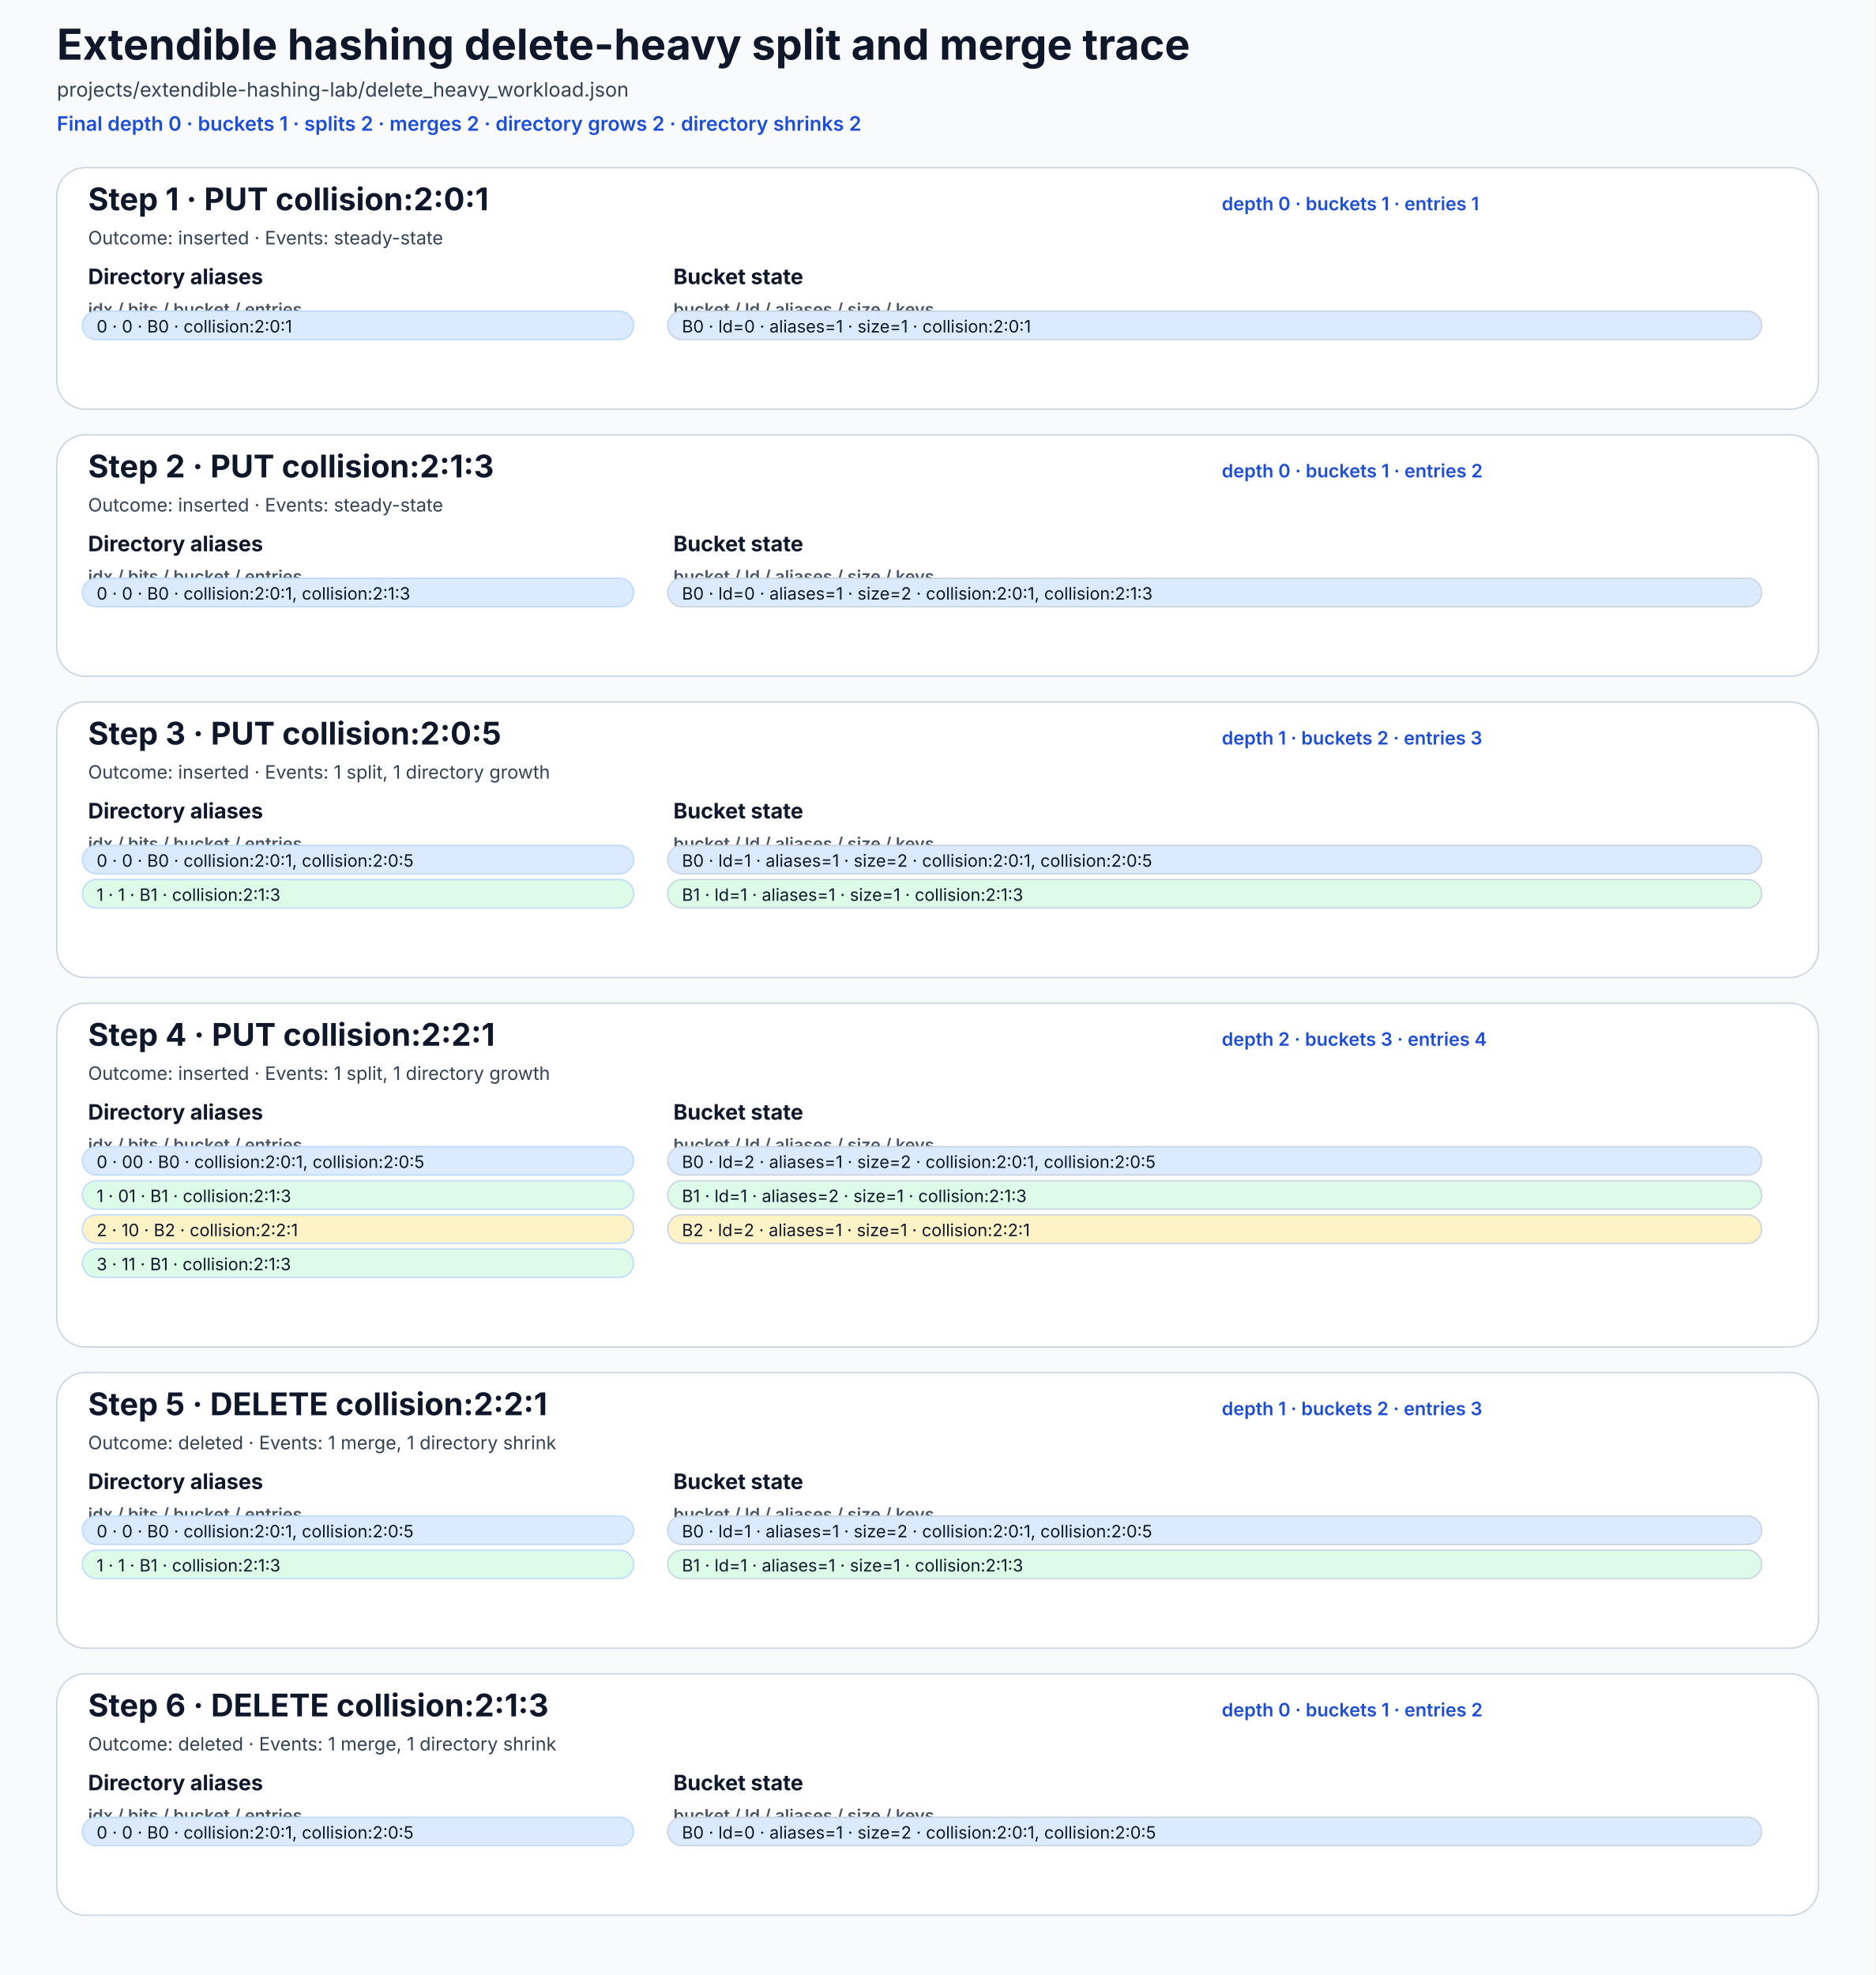
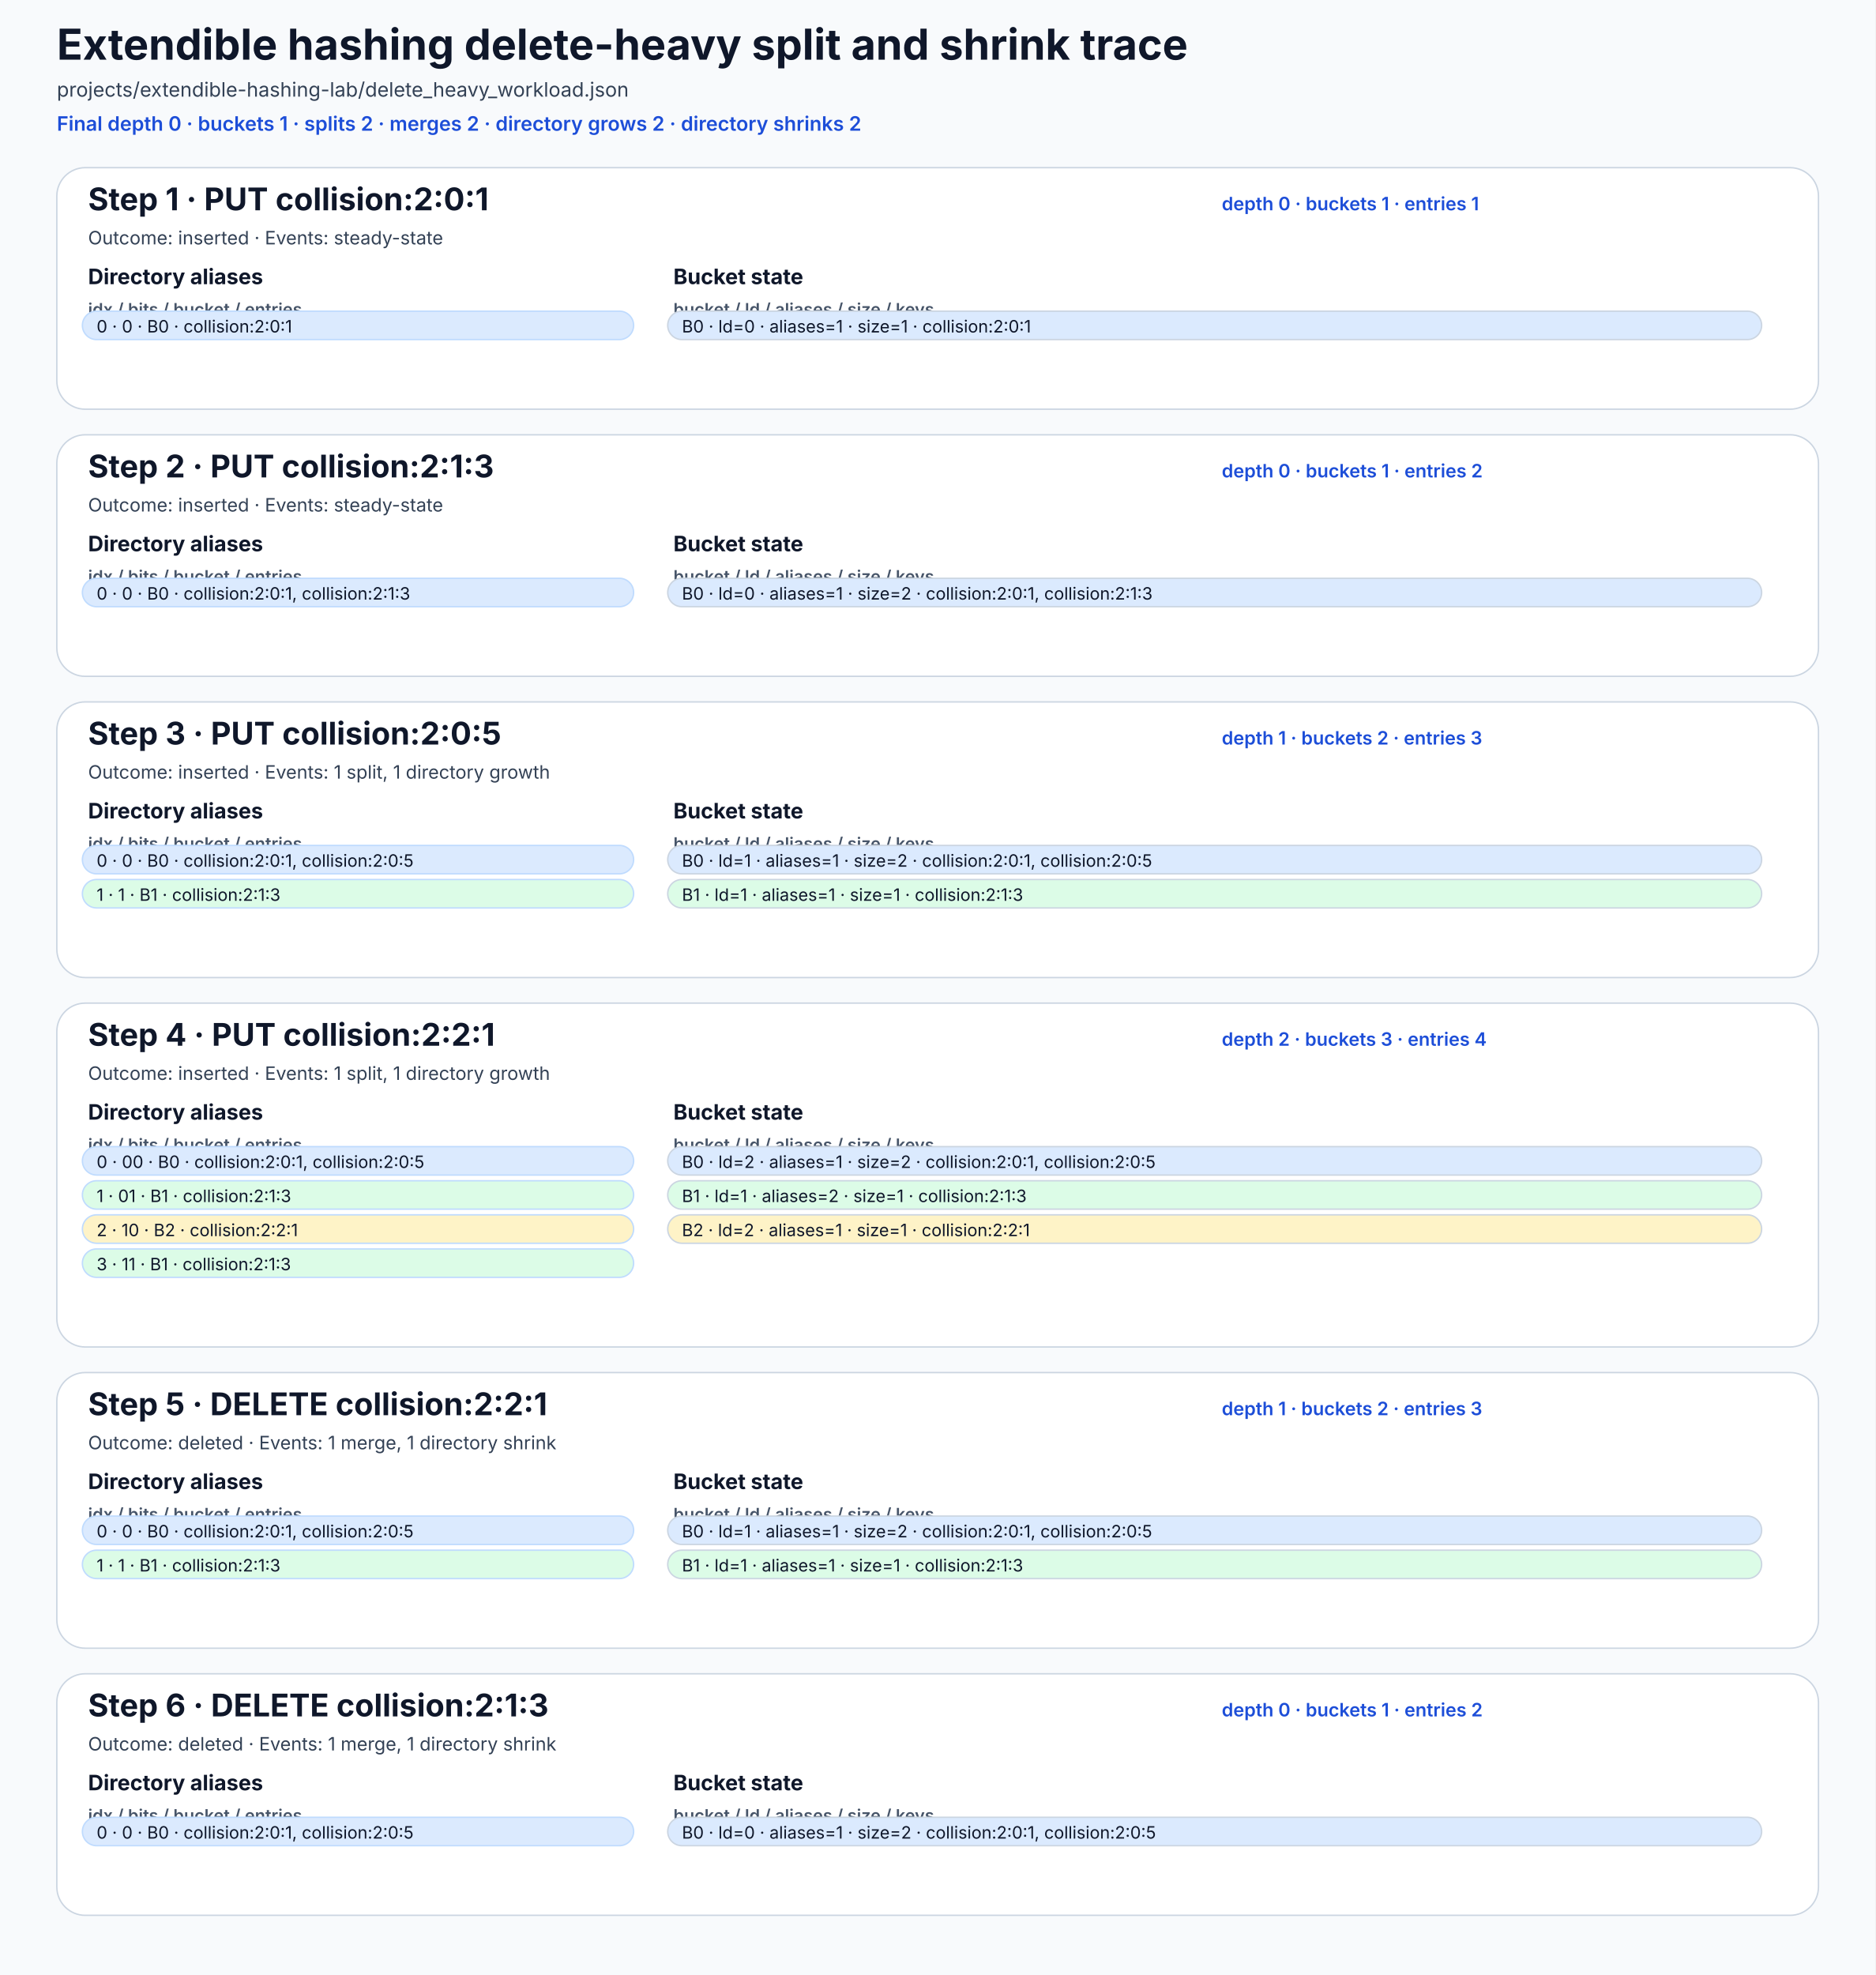
- <svg xmlns="http://www.w3.org/2000/svg" width="1320" height="1390" viewBox="0 0 1320 1390" role="img" aria-labelledby="viz-title-2b5af34a1ac8f000 viz-desc-af9a89accf848fca">
+ <svg xmlns="http://www.w3.org/2000/svg" width="1320" height="1390" viewBox="0 0 1320 1390" role="img" aria-labelledby="viz-title-5e6d2782f7d7cec5 viz-desc-03a514211a8e8f35">
  <rect width="1320" height="100%" fill="#f8fafc" />
-   <text x="40" y="42" font-family="Inter,Segoe UI,Arial,sans-serif" font-size="30" font-weight="700" fill="#0f172a">Extendible hashing delete-heavy split and merge trace</text>
+   <text x="40" y="42" font-family="Inter,Segoe UI,Arial,sans-serif" font-size="30" font-weight="700" fill="#0f172a">Extendible hashing delete-heavy split and shrink trace</text>
  <text x="40" y="68" font-family="Inter,Segoe UI,Arial,sans-serif" font-size="14" font-weight="400" fill="#334155">projects/extendible-hashing-lab/delete_heavy_workload.json</text>
  <text x="40" y="92" font-family="Inter,Segoe UI,Arial,sans-serif" font-size="14" font-weight="600" fill="#1d4ed8">Final depth 0 · buckets 1 · splits 2 · merges 2 · directory grows 2 · directory shrinks 2</text>
  <rect x="40" y="118" width="1240" height="170" rx="20" fill="#ffffff" stroke="#cbd5e1" />
  <g>
    <text x="62" y="148" font-family="Inter,Segoe UI,Arial,sans-serif" font-size="22" font-weight="700" fill="#0f172a">Step 1 · PUT collision:2:0:1</text>
    <text x="62" y="172" font-family="Inter,Segoe UI,Arial,sans-serif" font-size="13" font-weight="400" fill="#334155">Outcome: inserted · Events: steady-state</text>
    <text x="860" y="148" font-family="Inter,Segoe UI,Arial,sans-serif" font-size="13" font-weight="600" fill="#1d4ed8">depth 0 · buckets 1 · entries 1</text>
  </g>
  <text x="62" y="200" font-family="Inter,Segoe UI,Arial,sans-serif" font-size="15" font-weight="700" fill="#0f172a">Directory aliases</text>
  <text x="474" y="200" font-family="Inter,Segoe UI,Arial,sans-serif" font-size="15" font-weight="700" fill="#0f172a">Bucket state</text>
  <text x="62" y="222" font-family="Inter,Segoe UI,Arial,sans-serif" font-size="12" font-weight="600" fill="#475569">idx / bits / bucket / entries</text>
  <text x="474" y="222" font-family="Inter,Segoe UI,Arial,sans-serif" font-size="12" font-weight="600" fill="#475569">bucket / ld / aliases / size / keys</text>
  <g>
    <rect x="58" y="219" width="388" height="20" rx="10" fill="#dbeafe" stroke="#bfdbfe" />
    <text x="68" y="234" font-family="Inter,Segoe UI,Arial,sans-serif" font-size="12" font-weight="400" fill="#0f172a"> 0 · 0 · B0 · collision:2:0:1</text>
  </g>
  <g>
    <rect x="470" y="219" width="770" height="20" rx="10" fill="#dbeafe" stroke="#cbd5e1" />
    <text x="480" y="234" font-family="Inter,Segoe UI,Arial,sans-serif" font-size="12" font-weight="400" fill="#0f172a">B0 · ld=0 · aliases=1 · size=1 · collision:2:0:1</text>
  </g>
  <rect x="40" y="306" width="1240" height="170" rx="20" fill="#ffffff" stroke="#cbd5e1" />
  <g>
    <text x="62" y="336" font-family="Inter,Segoe UI,Arial,sans-serif" font-size="22" font-weight="700" fill="#0f172a">Step 2 · PUT collision:2:1:3</text>
    <text x="62" y="360" font-family="Inter,Segoe UI,Arial,sans-serif" font-size="13" font-weight="400" fill="#334155">Outcome: inserted · Events: steady-state</text>
    <text x="860" y="336" font-family="Inter,Segoe UI,Arial,sans-serif" font-size="13" font-weight="600" fill="#1d4ed8">depth 0 · buckets 1 · entries 2</text>
  </g>
  <text x="62" y="388" font-family="Inter,Segoe UI,Arial,sans-serif" font-size="15" font-weight="700" fill="#0f172a">Directory aliases</text>
  <text x="474" y="388" font-family="Inter,Segoe UI,Arial,sans-serif" font-size="15" font-weight="700" fill="#0f172a">Bucket state</text>
  <text x="62" y="410" font-family="Inter,Segoe UI,Arial,sans-serif" font-size="12" font-weight="600" fill="#475569">idx / bits / bucket / entries</text>
  <text x="474" y="410" font-family="Inter,Segoe UI,Arial,sans-serif" font-size="12" font-weight="600" fill="#475569">bucket / ld / aliases / size / keys</text>
  <g>
    <rect x="58" y="407" width="388" height="20" rx="10" fill="#dbeafe" stroke="#bfdbfe" />
    <text x="68" y="422" font-family="Inter,Segoe UI,Arial,sans-serif" font-size="12" font-weight="400" fill="#0f172a"> 0 · 0 · B0 · collision:2:0:1, collision:2:1:3</text>
  </g>
  <g>
    <rect x="470" y="407" width="770" height="20" rx="10" fill="#dbeafe" stroke="#cbd5e1" />
    <text x="480" y="422" font-family="Inter,Segoe UI,Arial,sans-serif" font-size="12" font-weight="400" fill="#0f172a">B0 · ld=0 · aliases=1 · size=2 · collision:2:0:1, collision:2:1:3</text>
  </g>
  <rect x="40" y="494" width="1240" height="194" rx="20" fill="#ffffff" stroke="#cbd5e1" />
  <g>
    <text x="62" y="524" font-family="Inter,Segoe UI,Arial,sans-serif" font-size="22" font-weight="700" fill="#0f172a">Step 3 · PUT collision:2:0:5</text>
    <text x="62" y="548" font-family="Inter,Segoe UI,Arial,sans-serif" font-size="13" font-weight="400" fill="#334155">Outcome: inserted · Events: 1 split, 1 directory growth</text>
    <text x="860" y="524" font-family="Inter,Segoe UI,Arial,sans-serif" font-size="13" font-weight="600" fill="#1d4ed8">depth 1 · buckets 2 · entries 3</text>
  </g>
  <text x="62" y="576" font-family="Inter,Segoe UI,Arial,sans-serif" font-size="15" font-weight="700" fill="#0f172a">Directory aliases</text>
  <text x="474" y="576" font-family="Inter,Segoe UI,Arial,sans-serif" font-size="15" font-weight="700" fill="#0f172a">Bucket state</text>
  <text x="62" y="598" font-family="Inter,Segoe UI,Arial,sans-serif" font-size="12" font-weight="600" fill="#475569">idx / bits / bucket / entries</text>
  <text x="474" y="598" font-family="Inter,Segoe UI,Arial,sans-serif" font-size="12" font-weight="600" fill="#475569">bucket / ld / aliases / size / keys</text>
  <g>
    <rect x="58" y="595" width="388" height="20" rx="10" fill="#dbeafe" stroke="#bfdbfe" />
    <text x="68" y="610" font-family="Inter,Segoe UI,Arial,sans-serif" font-size="12" font-weight="400" fill="#0f172a"> 0 · 0 · B0 · collision:2:0:1, collision:2:0:5</text>
  </g>
  <g>
    <rect x="58" y="619" width="388" height="20" rx="10" fill="#dcfce7" stroke="#bfdbfe" />
    <text x="68" y="634" font-family="Inter,Segoe UI,Arial,sans-serif" font-size="12" font-weight="400" fill="#0f172a"> 1 · 1 · B1 · collision:2:1:3</text>
  </g>
  <g>
    <rect x="470" y="595" width="770" height="20" rx="10" fill="#dbeafe" stroke="#cbd5e1" />
    <text x="480" y="610" font-family="Inter,Segoe UI,Arial,sans-serif" font-size="12" font-weight="400" fill="#0f172a">B0 · ld=1 · aliases=1 · size=2 · collision:2:0:1, collision:2:0:5</text>
  </g>
  <g>
    <rect x="470" y="619" width="770" height="20" rx="10" fill="#dcfce7" stroke="#cbd5e1" />
    <text x="480" y="634" font-family="Inter,Segoe UI,Arial,sans-serif" font-size="12" font-weight="400" fill="#0f172a">B1 · ld=1 · aliases=1 · size=1 · collision:2:1:3</text>
  </g>
  <rect x="40" y="706" width="1240" height="242" rx="20" fill="#ffffff" stroke="#cbd5e1" />
  <g>
    <text x="62" y="736" font-family="Inter,Segoe UI,Arial,sans-serif" font-size="22" font-weight="700" fill="#0f172a">Step 4 · PUT collision:2:2:1</text>
    <text x="62" y="760" font-family="Inter,Segoe UI,Arial,sans-serif" font-size="13" font-weight="400" fill="#334155">Outcome: inserted · Events: 1 split, 1 directory growth</text>
    <text x="860" y="736" font-family="Inter,Segoe UI,Arial,sans-serif" font-size="13" font-weight="600" fill="#1d4ed8">depth 2 · buckets 3 · entries 4</text>
  </g>
  <text x="62" y="788" font-family="Inter,Segoe UI,Arial,sans-serif" font-size="15" font-weight="700" fill="#0f172a">Directory aliases</text>
  <text x="474" y="788" font-family="Inter,Segoe UI,Arial,sans-serif" font-size="15" font-weight="700" fill="#0f172a">Bucket state</text>
  <text x="62" y="810" font-family="Inter,Segoe UI,Arial,sans-serif" font-size="12" font-weight="600" fill="#475569">idx / bits / bucket / entries</text>
  <text x="474" y="810" font-family="Inter,Segoe UI,Arial,sans-serif" font-size="12" font-weight="600" fill="#475569">bucket / ld / aliases / size / keys</text>
  <g>
    <rect x="58" y="807" width="388" height="20" rx="10" fill="#dbeafe" stroke="#bfdbfe" />
    <text x="68" y="822" font-family="Inter,Segoe UI,Arial,sans-serif" font-size="12" font-weight="400" fill="#0f172a"> 0 · 00 · B0 · collision:2:0:1, collision:2:0:5</text>
  </g>
  <g>
    <rect x="58" y="831" width="388" height="20" rx="10" fill="#dcfce7" stroke="#bfdbfe" />
    <text x="68" y="846" font-family="Inter,Segoe UI,Arial,sans-serif" font-size="12" font-weight="400" fill="#0f172a"> 1 · 01 · B1 · collision:2:1:3</text>
  </g>
  <g>
    <rect x="58" y="855" width="388" height="20" rx="10" fill="#fef3c7" stroke="#bfdbfe" />
    <text x="68" y="870" font-family="Inter,Segoe UI,Arial,sans-serif" font-size="12" font-weight="400" fill="#0f172a"> 2 · 10 · B2 · collision:2:2:1</text>
  </g>
  <g>
    <rect x="58" y="879" width="388" height="20" rx="10" fill="#dcfce7" stroke="#bfdbfe" />
    <text x="68" y="894" font-family="Inter,Segoe UI,Arial,sans-serif" font-size="12" font-weight="400" fill="#0f172a"> 3 · 11 · B1 · collision:2:1:3</text>
  </g>
  <g>
    <rect x="470" y="807" width="770" height="20" rx="10" fill="#dbeafe" stroke="#cbd5e1" />
    <text x="480" y="822" font-family="Inter,Segoe UI,Arial,sans-serif" font-size="12" font-weight="400" fill="#0f172a">B0 · ld=2 · aliases=1 · size=2 · collision:2:0:1, collision:2:0:5</text>
  </g>
  <g>
    <rect x="470" y="831" width="770" height="20" rx="10" fill="#dcfce7" stroke="#cbd5e1" />
    <text x="480" y="846" font-family="Inter,Segoe UI,Arial,sans-serif" font-size="12" font-weight="400" fill="#0f172a">B1 · ld=1 · aliases=2 · size=1 · collision:2:1:3</text>
  </g>
  <g>
    <rect x="470" y="855" width="770" height="20" rx="10" fill="#fef3c7" stroke="#cbd5e1" />
    <text x="480" y="870" font-family="Inter,Segoe UI,Arial,sans-serif" font-size="12" font-weight="400" fill="#0f172a">B2 · ld=2 · aliases=1 · size=1 · collision:2:2:1</text>
  </g>
  <rect x="40" y="966" width="1240" height="194" rx="20" fill="#ffffff" stroke="#cbd5e1" />
  <g>
    <text x="62" y="996" font-family="Inter,Segoe UI,Arial,sans-serif" font-size="22" font-weight="700" fill="#0f172a">Step 5 · DELETE collision:2:2:1</text>
    <text x="62" y="1020" font-family="Inter,Segoe UI,Arial,sans-serif" font-size="13" font-weight="400" fill="#334155">Outcome: deleted · Events: 1 merge, 1 directory shrink</text>
    <text x="860" y="996" font-family="Inter,Segoe UI,Arial,sans-serif" font-size="13" font-weight="600" fill="#1d4ed8">depth 1 · buckets 2 · entries 3</text>
  </g>
  <text x="62" y="1048" font-family="Inter,Segoe UI,Arial,sans-serif" font-size="15" font-weight="700" fill="#0f172a">Directory aliases</text>
  <text x="474" y="1048" font-family="Inter,Segoe UI,Arial,sans-serif" font-size="15" font-weight="700" fill="#0f172a">Bucket state</text>
  <text x="62" y="1070" font-family="Inter,Segoe UI,Arial,sans-serif" font-size="12" font-weight="600" fill="#475569">idx / bits / bucket / entries</text>
  <text x="474" y="1070" font-family="Inter,Segoe UI,Arial,sans-serif" font-size="12" font-weight="600" fill="#475569">bucket / ld / aliases / size / keys</text>
  <g>
    <rect x="58" y="1067" width="388" height="20" rx="10" fill="#dbeafe" stroke="#bfdbfe" />
    <text x="68" y="1082" font-family="Inter,Segoe UI,Arial,sans-serif" font-size="12" font-weight="400" fill="#0f172a"> 0 · 0 · B0 · collision:2:0:1, collision:2:0:5</text>
  </g>
  <g>
    <rect x="58" y="1091" width="388" height="20" rx="10" fill="#dcfce7" stroke="#bfdbfe" />
    <text x="68" y="1106" font-family="Inter,Segoe UI,Arial,sans-serif" font-size="12" font-weight="400" fill="#0f172a"> 1 · 1 · B1 · collision:2:1:3</text>
  </g>
  <g>
    <rect x="470" y="1067" width="770" height="20" rx="10" fill="#dbeafe" stroke="#cbd5e1" />
    <text x="480" y="1082" font-family="Inter,Segoe UI,Arial,sans-serif" font-size="12" font-weight="400" fill="#0f172a">B0 · ld=1 · aliases=1 · size=2 · collision:2:0:1, collision:2:0:5</text>
  </g>
  <g>
    <rect x="470" y="1091" width="770" height="20" rx="10" fill="#dcfce7" stroke="#cbd5e1" />
    <text x="480" y="1106" font-family="Inter,Segoe UI,Arial,sans-serif" font-size="12" font-weight="400" fill="#0f172a">B1 · ld=1 · aliases=1 · size=1 · collision:2:1:3</text>
  </g>
  <rect x="40" y="1178" width="1240" height="170" rx="20" fill="#ffffff" stroke="#cbd5e1" />
  <g>
    <text x="62" y="1208" font-family="Inter,Segoe UI,Arial,sans-serif" font-size="22" font-weight="700" fill="#0f172a">Step 6 · DELETE collision:2:1:3</text>
    <text x="62" y="1232" font-family="Inter,Segoe UI,Arial,sans-serif" font-size="13" font-weight="400" fill="#334155">Outcome: deleted · Events: 1 merge, 1 directory shrink</text>
    <text x="860" y="1208" font-family="Inter,Segoe UI,Arial,sans-serif" font-size="13" font-weight="600" fill="#1d4ed8">depth 0 · buckets 1 · entries 2</text>
  </g>
  <text x="62" y="1260" font-family="Inter,Segoe UI,Arial,sans-serif" font-size="15" font-weight="700" fill="#0f172a">Directory aliases</text>
  <text x="474" y="1260" font-family="Inter,Segoe UI,Arial,sans-serif" font-size="15" font-weight="700" fill="#0f172a">Bucket state</text>
  <text x="62" y="1282" font-family="Inter,Segoe UI,Arial,sans-serif" font-size="12" font-weight="600" fill="#475569">idx / bits / bucket / entries</text>
  <text x="474" y="1282" font-family="Inter,Segoe UI,Arial,sans-serif" font-size="12" font-weight="600" fill="#475569">bucket / ld / aliases / size / keys</text>
  <g>
    <rect x="58" y="1279" width="388" height="20" rx="10" fill="#dbeafe" stroke="#bfdbfe" />
    <text x="68" y="1294" font-family="Inter,Segoe UI,Arial,sans-serif" font-size="12" font-weight="400" fill="#0f172a"> 0 · 0 · B0 · collision:2:0:1, collision:2:0:5</text>
  </g>
  <g>
    <rect x="470" y="1279" width="770" height="20" rx="10" fill="#dbeafe" stroke="#cbd5e1" />
    <text x="480" y="1294" font-family="Inter,Segoe UI,Arial,sans-serif" font-size="12" font-weight="400" fill="#0f172a">B0 · ld=0 · aliases=1 · size=2 · collision:2:0:1, collision:2:0:5</text>
  </g>
</svg>
